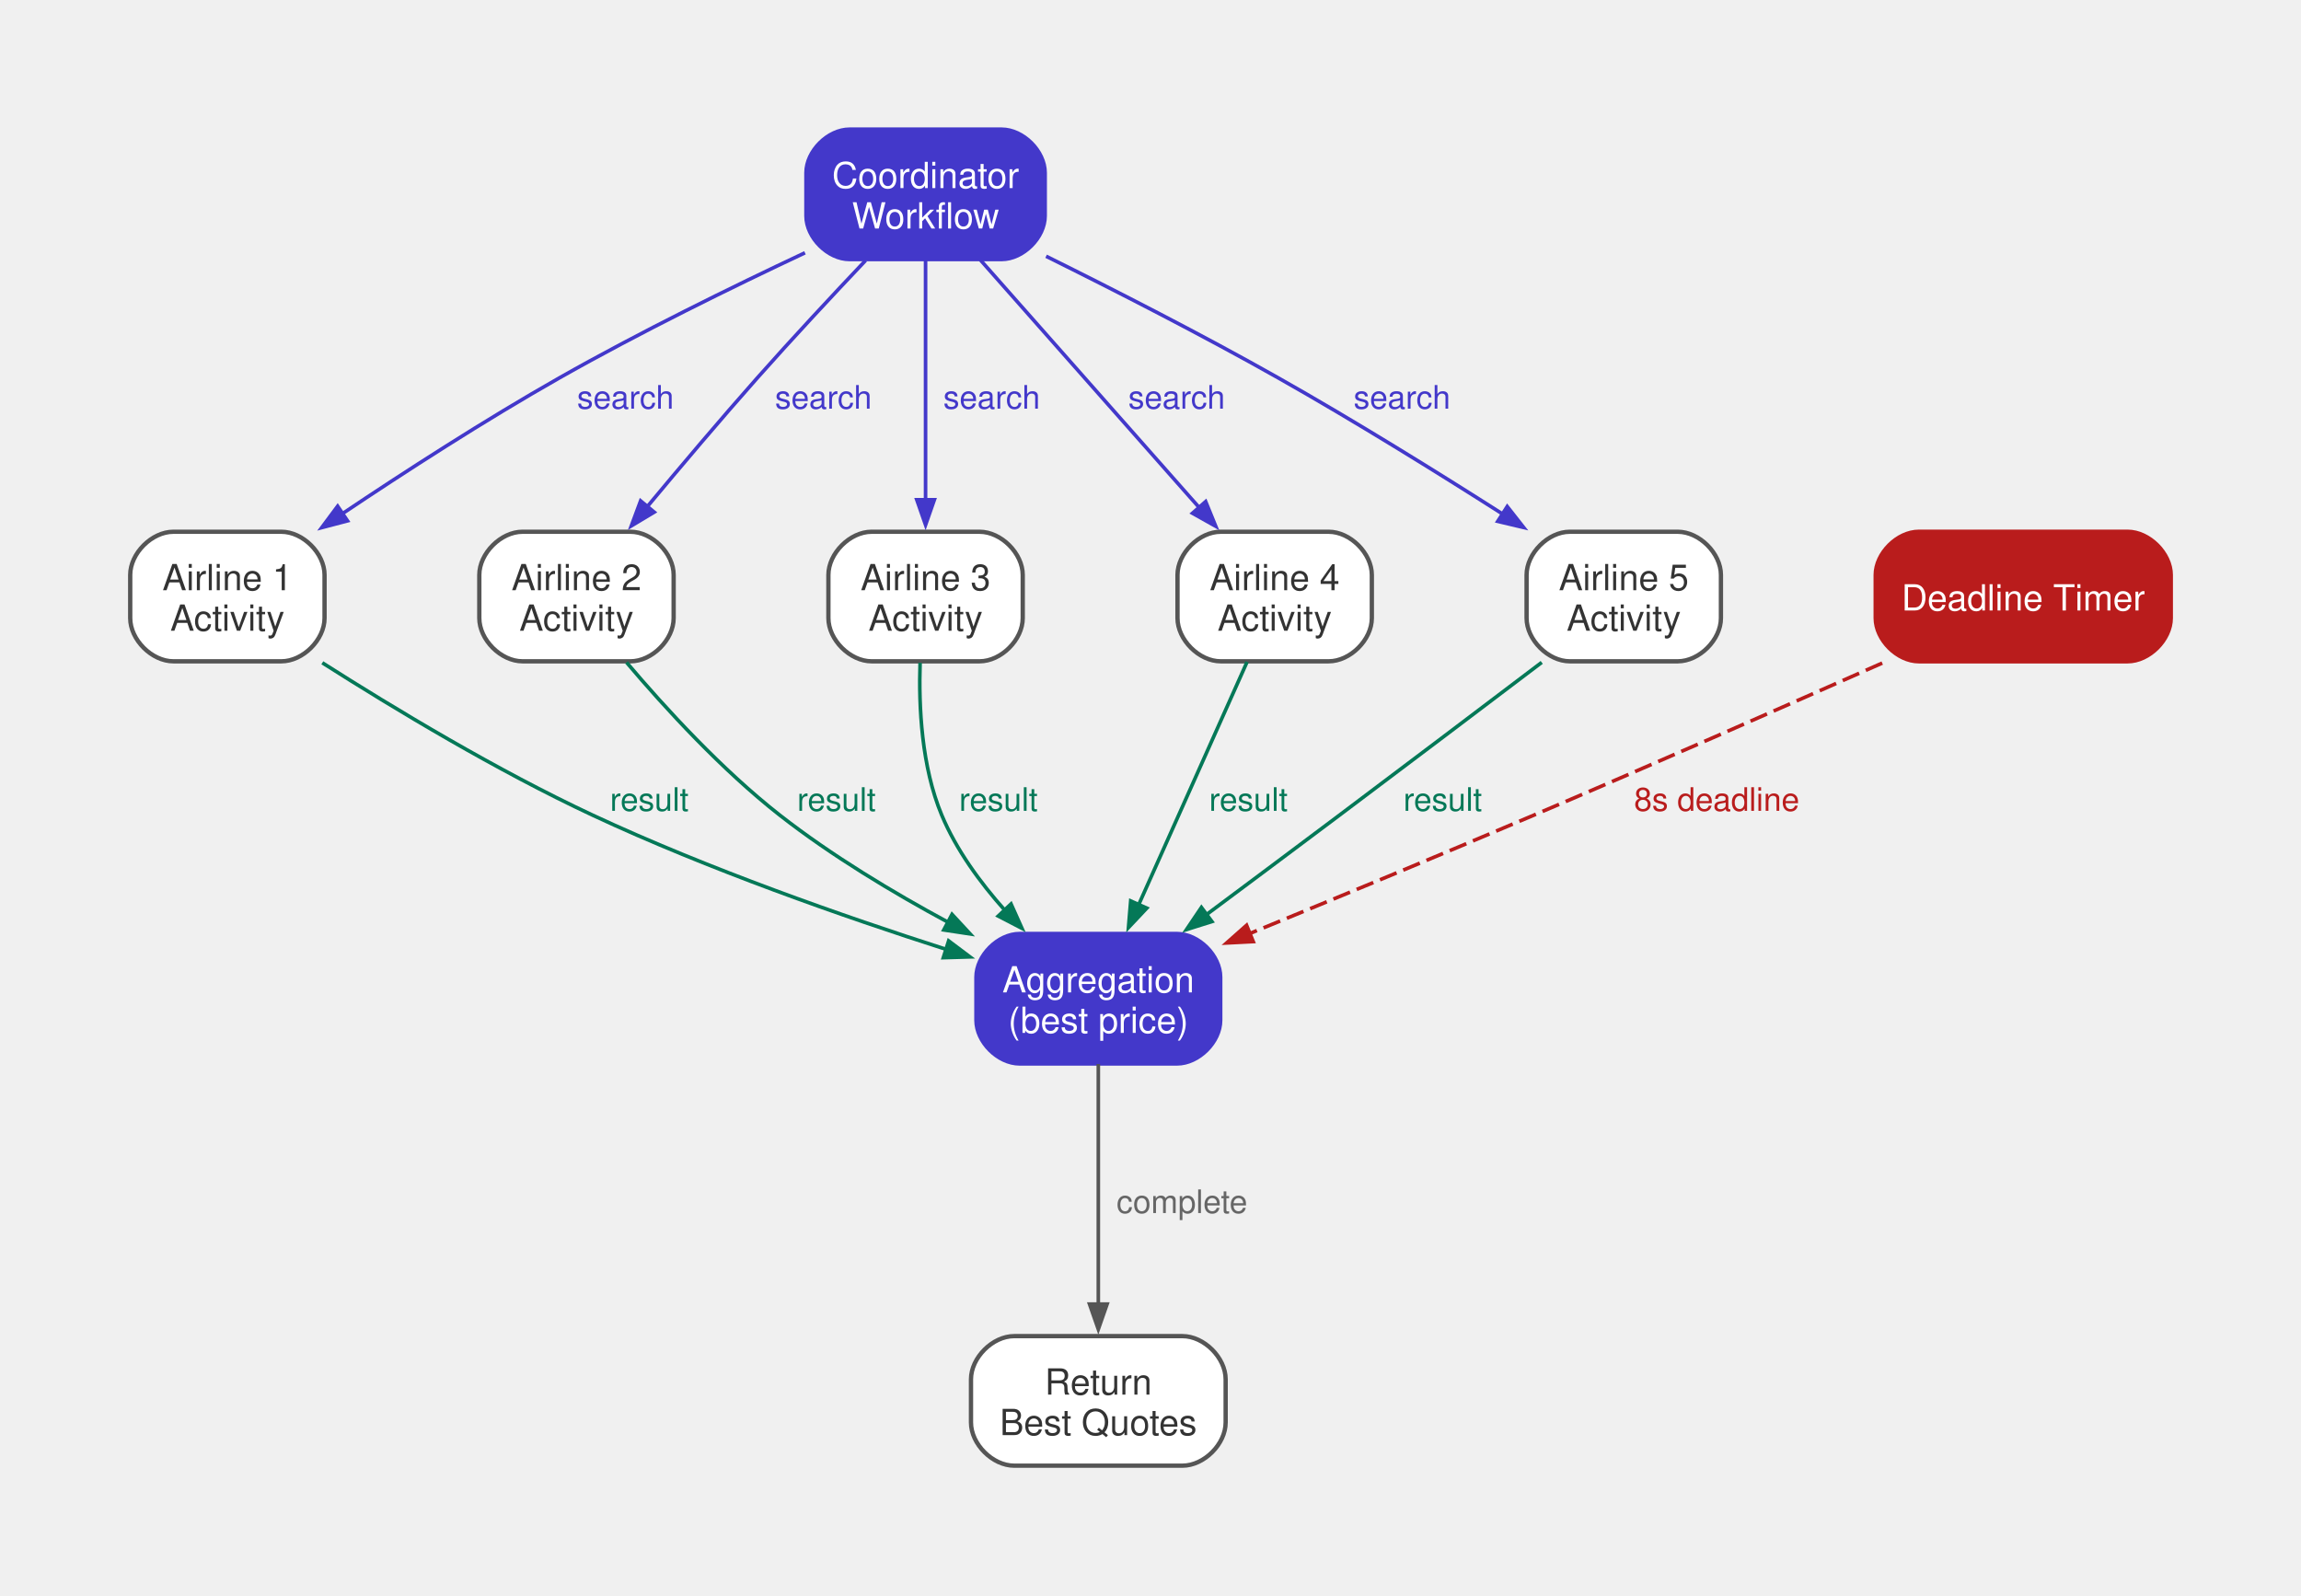
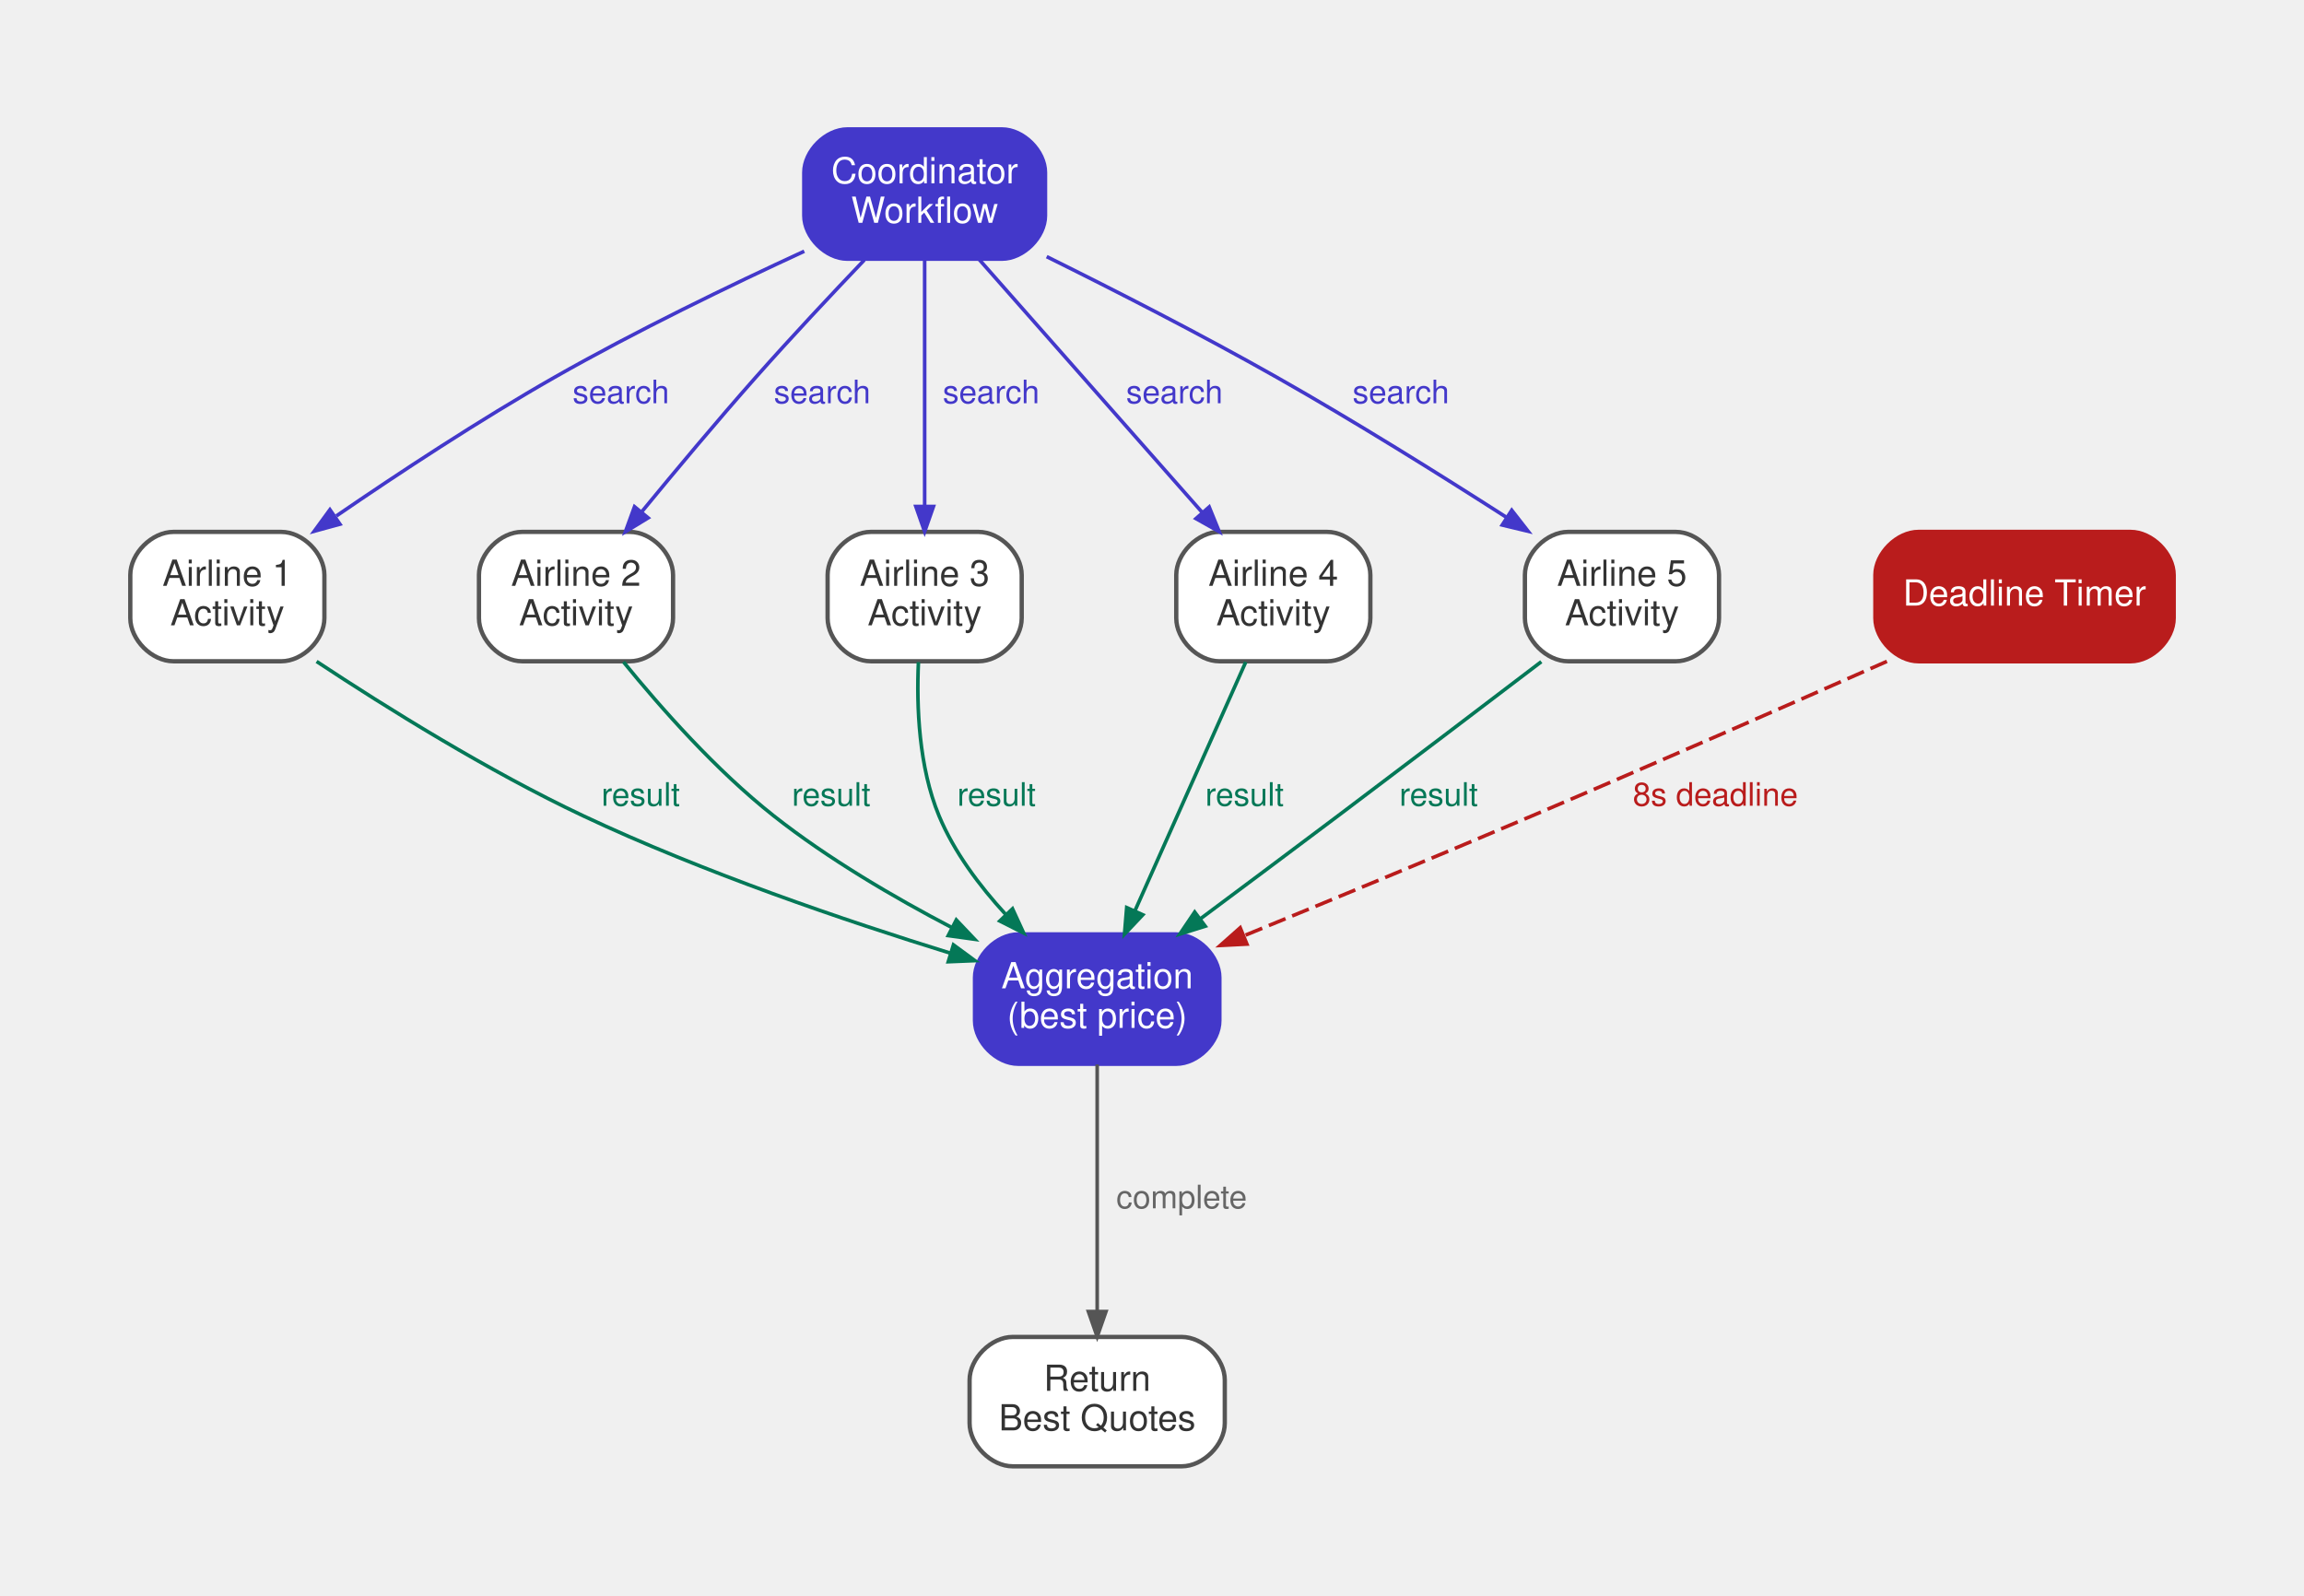
- <svg xmlns="http://www.w3.org/2000/svg" width="639pt" height="443pt" viewBox="0.00 0.00 639.00 443.25">
-   <g id="graph0" class="graph" transform="scale(1 1) rotate(0) translate(36 407.25)">
+ <svg xmlns="http://www.w3.org/2000/svg" width="641pt" height="444pt" viewBox="0.00 0.00 640.50 444.00">
+   <g id="graph0" class="graph" transform="scale(1 1) rotate(0) translate(36 408)">
    <g id="node1" class="node">
-       <path fill="#4338ca" stroke="#4338ca" stroke-width="1.2" d="M242.12,-371.25C242.12,-371.25 199.88,-371.25 199.88,-371.25 193.88,-371.25 187.88,-365.25 187.88,-359.25 187.88,-359.25 187.88,-347.25 187.88,-347.25 187.88,-341.25 193.88,-335.25 199.88,-335.25 199.88,-335.25 242.12,-335.25 242.12,-335.25 248.12,-335.25 254.12,-341.25 254.12,-347.25 254.12,-347.25 254.12,-359.25 254.12,-359.25 254.12,-365.25 248.12,-371.25 242.12,-371.25" />
-       <text text-anchor="middle" x="221" y="-355" font-family="Helvetica,sans-Serif" font-size="10.00" fill="#ffffff">Coordinator</text>
-       <text text-anchor="middle" x="221" y="-343.75" font-family="Helvetica,sans-Serif" font-size="10.00" fill="#ffffff">Workflow</text>
+       <path fill="#4338ca" stroke="#4338ca" stroke-width="1.2" d="M242.5,-372C242.5,-372 199.5,-372 199.5,-372 193.5,-372 187.5,-366 187.5,-360 187.5,-360 187.5,-348 187.5,-348 187.5,-342 193.5,-336 199.5,-336 199.5,-336 242.5,-336 242.5,-336 248.5,-336 254.5,-342 254.5,-348 254.5,-348 254.5,-360 254.5,-360 254.5,-366 248.5,-372 242.5,-372" />
+       <text text-anchor="middle" x="221" y="-357" font-family="Helvetica,sans-Serif" font-size="10.00" fill="#ffffff">Coordinator</text>
+       <text text-anchor="middle" x="221" y="-346" font-family="Helvetica,sans-Serif" font-size="10.00" fill="#ffffff">Workflow</text>
    </g>
    <g id="node2" class="node">
-       <path fill="#ffffff" stroke="#555555" stroke-width="1.2" d="M42,-259.5C42,-259.5 12,-259.5 12,-259.5 6,-259.5 0,-253.5 0,-247.5 0,-247.5 0,-235.5 0,-235.5 0,-229.5 6,-223.5 12,-223.5 12,-223.5 42,-223.5 42,-223.5 48,-223.5 54,-229.5 54,-235.5 54,-235.5 54,-247.5 54,-247.5 54,-253.5 48,-259.5 42,-259.5" />
-       <text text-anchor="middle" x="27" y="-243.25" font-family="Helvetica,sans-Serif" font-size="10.00" fill="#333333">Airline 1</text>
-       <text text-anchor="middle" x="27" y="-232" font-family="Helvetica,sans-Serif" font-size="10.00" fill="#333333">Activity</text>
+       <path fill="#ffffff" stroke="#555555" stroke-width="1.2" d="M42,-260C42,-260 12,-260 12,-260 6,-260 0,-254 0,-248 0,-248 0,-236 0,-236 0,-230 6,-224 12,-224 12,-224 42,-224 42,-224 48,-224 54,-230 54,-236 54,-236 54,-248 54,-248 54,-254 48,-260 42,-260" />
+       <text text-anchor="middle" x="27" y="-245" font-family="Helvetica,sans-Serif" font-size="10.00" fill="#333333">Airline 1</text>
+       <text text-anchor="middle" x="27" y="-234" font-family="Helvetica,sans-Serif" font-size="10.00" fill="#333333">Activity</text>
    </g>
    <g id="edge1" class="edge">
-       <path fill="none" stroke="#4338ca" d="M187.49,-337.01C167.4,-327.57 141.51,-314.87 119.25,-302.25 98.59,-290.54 76.21,-276.09 58.67,-264.33" />
-       <polygon fill="#4338ca" stroke="#4338ca" points="60.38,-262.53 53.21,-260.65 57.64,-266.6 60.38,-262.53" />
-       <text text-anchor="middle" x="137.62" y="-293.7" font-family="Helvetica,sans-Serif" font-size="9.00" fill="#4338ca">  search  </text>
+       <path fill="none" stroke="#4338ca" d="M187.5,-338.09C167.07,-328.67 140.63,-315.88 118,-303 97.2,-291.16 74.74,-276.38 57.34,-264.45" />
+       <polygon fill="#4338ca" stroke="#4338ca" points="58.32,-262.15 51.17,-260.19 55.54,-266.18 58.32,-262.15" />
+       <text text-anchor="middle" x="136.5" y="-295.8" font-family="Helvetica,sans-Serif" font-size="9.00" fill="#4338ca">  search  </text>
    </g>
    <g id="node3" class="node">
-       <path fill="#ffffff" stroke="#555555" stroke-width="1.2" d="M139,-259.5C139,-259.5 109,-259.5 109,-259.5 103,-259.5 97,-253.5 97,-247.5 97,-247.5 97,-235.5 97,-235.5 97,-229.5 103,-223.5 109,-223.5 109,-223.5 139,-223.5 139,-223.5 145,-223.5 151,-229.5 151,-235.5 151,-235.5 151,-247.5 151,-247.5 151,-253.5 145,-259.5 139,-259.5" />
-       <text text-anchor="middle" x="124" y="-243.25" font-family="Helvetica,sans-Serif" font-size="10.00" fill="#333333">Airline 2</text>
-       <text text-anchor="middle" x="124" y="-232" font-family="Helvetica,sans-Serif" font-size="10.00" fill="#333333">Activity</text>
+       <path fill="#ffffff" stroke="#555555" stroke-width="1.2" d="M139,-260C139,-260 109,-260 109,-260 103,-260 97,-254 97,-248 97,-248 97,-236 97,-236 97,-230 103,-224 109,-224 109,-224 139,-224 139,-224 145,-224 151,-230 151,-236 151,-236 151,-248 151,-248 151,-254 145,-260 139,-260" />
+       <text text-anchor="middle" x="124" y="-245" font-family="Helvetica,sans-Serif" font-size="10.00" fill="#333333">Airline 2</text>
+       <text text-anchor="middle" x="124" y="-234" font-family="Helvetica,sans-Serif" font-size="10.00" fill="#333333">Activity</text>
    </g>
    <g id="edge2" class="edge">
-       <path fill="none" stroke="#4338ca" d="M204.33,-334.87C195.3,-325.35 184.03,-313.27 174.25,-302.25 163.97,-290.66 152.86,-277.51 143.7,-266.51" />
-       <polygon fill="#4338ca" stroke="#4338ca" points="145.6,-264.95 139.24,-261.13 141.82,-268.08 145.6,-264.95" />
-       <text text-anchor="middle" x="192.62" y="-293.7" font-family="Helvetica,sans-Serif" font-size="9.00" fill="#4338ca">  search  </text>
+       <path fill="none" stroke="#4338ca" d="M204.21,-335.65C195.13,-326.14 183.79,-314.06 174,-303 163.28,-290.9 151.71,-277.05 142.39,-265.72" />
+       <polygon fill="#4338ca" stroke="#4338ca" points="144.07,-263.9 137.74,-260.04 140.28,-267.01 144.07,-263.9" />
+       <text text-anchor="middle" x="192.5" y="-295.8" font-family="Helvetica,sans-Serif" font-size="9.00" fill="#4338ca">  search  </text>
    </g>
    <g id="node4" class="node">
-       <path fill="#ffffff" stroke="#555555" stroke-width="1.2" d="M236,-259.5C236,-259.5 206,-259.5 206,-259.5 200,-259.5 194,-253.5 194,-247.5 194,-247.5 194,-235.5 194,-235.5 194,-229.5 200,-223.5 206,-223.5 206,-223.5 236,-223.5 236,-223.5 242,-223.5 248,-229.5 248,-235.5 248,-235.5 248,-247.5 248,-247.5 248,-253.5 242,-259.5 236,-259.5" />
-       <text text-anchor="middle" x="221" y="-243.25" font-family="Helvetica,sans-Serif" font-size="10.00" fill="#333333">Airline 3</text>
-       <text text-anchor="middle" x="221" y="-232" font-family="Helvetica,sans-Serif" font-size="10.00" fill="#333333">Activity</text>
+       <path fill="#ffffff" stroke="#555555" stroke-width="1.2" d="M236,-260C236,-260 206,-260 206,-260 200,-260 194,-254 194,-248 194,-248 194,-236 194,-236 194,-230 200,-224 206,-224 206,-224 236,-224 236,-224 242,-224 248,-230 248,-236 248,-236 248,-248 248,-248 248,-254 242,-260 236,-260" />
+       <text text-anchor="middle" x="221" y="-245" font-family="Helvetica,sans-Serif" font-size="10.00" fill="#333333">Airline 3</text>
+       <text text-anchor="middle" x="221" y="-234" font-family="Helvetica,sans-Serif" font-size="10.00" fill="#333333">Activity</text>
    </g>
    <g id="edge3" class="edge">
-       <path fill="none" stroke="#4338ca" d="M221,-335.1C221,-317.17 221,-288.81 221,-268.2" />
-       <polygon fill="#4338ca" stroke="#4338ca" points="223.45,-268.4 221,-261.4 218.55,-268.4 223.45,-268.4" />
-       <text text-anchor="middle" x="239.38" y="-293.7" font-family="Helvetica,sans-Serif" font-size="9.00" fill="#4338ca">  search  </text>
+       <path fill="none" stroke="#4338ca" d="M221,-335.81C221,-317.41 221,-288.05 221,-267.29" />
+       <polygon fill="#4338ca" stroke="#4338ca" points="223.45,-267.07 221,-260.07 218.55,-267.07 223.45,-267.07" />
+       <text text-anchor="middle" x="239.5" y="-295.8" font-family="Helvetica,sans-Serif" font-size="9.00" fill="#4338ca">  search  </text>
    </g>
    <g id="node5" class="node">
-       <path fill="#ffffff" stroke="#555555" stroke-width="1.2" d="M333,-259.5C333,-259.5 303,-259.5 303,-259.5 297,-259.5 291,-253.5 291,-247.5 291,-247.5 291,-235.5 291,-235.5 291,-229.5 297,-223.5 303,-223.5 303,-223.5 333,-223.5 333,-223.5 339,-223.5 345,-229.5 345,-235.5 345,-235.5 345,-247.5 345,-247.5 345,-253.5 339,-259.5 333,-259.5" />
-       <text text-anchor="middle" x="318" y="-243.25" font-family="Helvetica,sans-Serif" font-size="10.00" fill="#333333">Airline 4</text>
-       <text text-anchor="middle" x="318" y="-232" font-family="Helvetica,sans-Serif" font-size="10.00" fill="#333333">Activity</text>
+       <path fill="#ffffff" stroke="#555555" stroke-width="1.2" d="M333,-260C333,-260 303,-260 303,-260 297,-260 291,-254 291,-248 291,-248 291,-236 291,-236 291,-230 297,-224 303,-224 303,-224 333,-224 333,-224 339,-224 345,-230 345,-236 345,-236 345,-248 345,-248 345,-254 339,-260 333,-260" />
+       <text text-anchor="middle" x="318" y="-245" font-family="Helvetica,sans-Serif" font-size="10.00" fill="#333333">Airline 4</text>
+       <text text-anchor="middle" x="318" y="-234" font-family="Helvetica,sans-Serif" font-size="10.00" fill="#333333">Activity</text>
    </g>
    <g id="edge4" class="edge">
-       <path fill="none" stroke="#4338ca" d="M236.16,-335.1C252.57,-316.53 278.87,-286.77 297.21,-266.02" />
-       <polygon fill="#4338ca" stroke="#4338ca" points="298.83,-267.89 301.63,-261.02 295.16,-264.65 298.83,-267.89" />
-       <text text-anchor="middle" x="290.78" y="-293.7" font-family="Helvetica,sans-Serif" font-size="9.00" fill="#4338ca">  search  </text>
+       <path fill="none" stroke="#4338ca" d="M236.16,-335.81C252.88,-316.84 279.87,-286.24 298.24,-265.4" />
+       <polygon fill="#4338ca" stroke="#4338ca" points="300.16,-266.94 302.95,-260.07 296.48,-263.7 300.16,-266.94" />
+       <text text-anchor="middle" x="290.5" y="-295.8" font-family="Helvetica,sans-Serif" font-size="9.00" fill="#4338ca">  search  </text>
    </g>
    <g id="node6" class="node">
-       <path fill="#ffffff" stroke="#555555" stroke-width="1.2" d="M430,-259.5C430,-259.5 400,-259.5 400,-259.5 394,-259.5 388,-253.5 388,-247.5 388,-247.5 388,-235.5 388,-235.5 388,-229.5 394,-223.5 400,-223.5 400,-223.5 430,-223.5 430,-223.5 436,-223.5 442,-229.5 442,-235.5 442,-235.5 442,-247.5 442,-247.5 442,-253.5 436,-259.5 430,-259.5" />
-       <text text-anchor="middle" x="415" y="-243.25" font-family="Helvetica,sans-Serif" font-size="10.00" fill="#333333">Airline 5</text>
-       <text text-anchor="middle" x="415" y="-232" font-family="Helvetica,sans-Serif" font-size="10.00" fill="#333333">Activity</text>
+       <path fill="#ffffff" stroke="#555555" stroke-width="1.2" d="M430,-260C430,-260 400,-260 400,-260 394,-260 388,-254 388,-248 388,-248 388,-236 388,-236 388,-230 394,-224 400,-224 400,-224 430,-224 430,-224 436,-224 442,-230 442,-236 442,-236 442,-248 442,-248 442,-254 436,-260 430,-260" />
+       <text text-anchor="middle" x="415" y="-245" font-family="Helvetica,sans-Serif" font-size="10.00" fill="#333333">Airline 5</text>
+       <text text-anchor="middle" x="415" y="-234" font-family="Helvetica,sans-Serif" font-size="10.00" fill="#333333">Activity</text>
    </g>
    <g id="edge5" class="edge">
-       <path fill="none" stroke="#4338ca" d="M254.49,-336.05C273.6,-326.58 297.88,-314.18 319,-302.25 340.12,-290.32 363.23,-275.98 381.48,-264.34" />
-       <polygon fill="#4338ca" stroke="#4338ca" points="382.62,-266.51 387.2,-260.68 379.98,-262.39 382.62,-266.51" />
-       <text text-anchor="middle" x="353.39" y="-293.7" font-family="Helvetica,sans-Serif" font-size="9.00" fill="#4338ca">  search  </text>
+       <path fill="none" stroke="#4338ca" d="M254.95,-336.59C273.99,-327.16 298.06,-314.86 319,-303 340.67,-290.73 364.4,-275.91 382.84,-264.07" />
+       <polygon fill="#4338ca" stroke="#4338ca" points="384.33,-266.03 388.89,-260.18 381.68,-261.91 384.33,-266.03" />
+       <text text-anchor="middle" x="353.5" y="-295.8" font-family="Helvetica,sans-Serif" font-size="9.00" fill="#4338ca">  search  </text>
    </g>
    <g id="node7" class="node">
-       <path fill="#4338ca" stroke="#4338ca" stroke-width="1.2" d="M290.88,-147.75C290.88,-147.75 247.12,-147.75 247.12,-147.75 241.12,-147.75 235.12,-141.75 235.12,-135.75 235.12,-135.75 235.12,-123.75 235.12,-123.75 235.12,-117.75 241.12,-111.75 247.12,-111.75 247.12,-111.75 290.88,-111.75 290.88,-111.75 296.88,-111.75 302.88,-117.75 302.88,-123.75 302.88,-123.75 302.88,-135.75 302.88,-135.75 302.88,-141.75 296.88,-147.75 290.88,-147.75" />
-       <text text-anchor="middle" x="269" y="-131.5" font-family="Helvetica,sans-Serif" font-size="10.00" fill="#ffffff">Aggregation</text>
-       <text text-anchor="middle" x="269" y="-120.25" font-family="Helvetica,sans-Serif" font-size="10.00" fill="#ffffff">(best price)</text>
+       <path fill="#4338ca" stroke="#4338ca" stroke-width="1.2" d="M291,-148C291,-148 247,-148 247,-148 241,-148 235,-142 235,-136 235,-136 235,-124 235,-124 235,-118 241,-112 247,-112 247,-112 291,-112 291,-112 297,-112 303,-118 303,-124 303,-124 303,-136 303,-136 303,-142 297,-148 291,-148" />
+       <text text-anchor="middle" x="269" y="-133" font-family="Helvetica,sans-Serif" font-size="10.00" fill="#ffffff">Aggregation</text>
+       <text text-anchor="middle" x="269" y="-122" font-family="Helvetica,sans-Serif" font-size="10.00" fill="#ffffff">(best price)</text>
    </g>
    <g id="edge6" class="edge">
-       <path fill="none" stroke="#047857" d="M53.38,-223.09C73.44,-210.32 102.01,-193.12 128.5,-180.75 160.53,-165.79 198.35,-152.57 226.68,-143.48" />
-       <polygon fill="#047857" stroke="#047857" points="227.41,-145.82 233.34,-141.37 225.93,-141.15 227.41,-145.82" />
-       <text text-anchor="middle" x="144.25" y="-181.95" font-family="Helvetica,sans-Serif" font-size="9.00" fill="#047857">  result  </text>
+       <path fill="none" stroke="#047857" d="M51.83,-223.95C71.38,-211.03 99.64,-193.43 126,-181 159.36,-165.27 199.09,-151.77 228.2,-142.77" />
+       <polygon fill="#047857" stroke="#047857" points="229.01,-145.09 234.98,-140.7 227.57,-140.4 229.01,-145.09" />
+       <text text-anchor="middle" x="142" y="-183.8" font-family="Helvetica,sans-Serif" font-size="9.00" fill="#047857">  result  </text>
    </g>
    <g id="edge7" class="edge">
-       <path fill="none" stroke="#047857" d="M137.91,-223.2C148.67,-210.5 164.42,-193.33 180.5,-180.75 194.83,-169.54 211.98,-159.24 227.35,-150.95" />
-       <polygon fill="#047857" stroke="#047857" points="228.35,-153.19 233.39,-147.75 226.06,-148.86 228.35,-153.19" />
-       <text text-anchor="middle" x="196.25" y="-181.95" font-family="Helvetica,sans-Serif" font-size="9.00" fill="#047857">  result  </text>
+       <path fill="none" stroke="#047857" d="M137.2,-223.83C147.62,-211.01 163.02,-193.6 179,-181 194.11,-169.08 212.44,-158.33 228.6,-149.89" />
+       <polygon fill="#047857" stroke="#047857" points="229.8,-152.03 234.91,-146.65 227.56,-147.67 229.8,-152.03" />
+       <text text-anchor="middle" x="195" y="-183.8" font-family="Helvetica,sans-Serif" font-size="9.00" fill="#047857">  result  </text>
    </g>
    <g id="edge8" class="edge">
-       <path fill="none" stroke="#047857" d="M219.48,-223.09C219.07,-210.8 219.89,-194.19 225.5,-180.75 229.52,-171.13 236.14,-162.05 243.02,-154.34" />
-       <polygon fill="#047857" stroke="#047857" points="244.75,-156.08 247.78,-149.31 241.19,-152.72 244.75,-156.08" />
-       <text text-anchor="middle" x="241.25" y="-181.95" font-family="Helvetica,sans-Serif" font-size="9.00" fill="#047857">  result  </text>
+       <path fill="none" stroke="#047857" d="M219.27,-223.78C218.71,-211.41 219.35,-194.59 225,-181 229.18,-170.94 236.25,-161.51 243.51,-153.61" />
+       <polygon fill="#047857" stroke="#047857" points="245.44,-155.13 248.54,-148.39 241.91,-151.73 245.44,-155.13" />
+       <text text-anchor="middle" x="241" y="-183.8" font-family="Helvetica,sans-Serif" font-size="9.00" fill="#047857">  result  </text>
    </g>
    <g id="edge9" class="edge">
-       <path fill="none" stroke="#047857" d="M310.34,-223.35C302.26,-205.26 289.45,-176.55 280.23,-155.9" />
-       <polygon fill="#047857" stroke="#047857" points="282.47,-154.92 277.38,-149.52 278,-156.91 282.47,-154.92" />
-       <text text-anchor="middle" x="310.72" y="-181.95" font-family="Helvetica,sans-Serif" font-size="9.00" fill="#047857">  result  </text>
+       <path fill="none" stroke="#047857" d="M310.34,-223.81C302.04,-205.17 288.72,-175.28 279.46,-154.48" />
+       <polygon fill="#047857" stroke="#047857" points="281.69,-153.46 276.6,-148.07 277.21,-155.46 281.69,-153.46" />
+       <text text-anchor="middle" x="310" y="-183.8" font-family="Helvetica,sans-Serif" font-size="9.00" fill="#047857">  result  </text>
    </g>
    <g id="edge10" class="edge">
-       <path fill="none" stroke="#047857" d="M392.21,-223.2C376.45,-211.25 354.97,-195 336,-180.75 323.87,-171.64 310.49,-161.64 298.88,-152.99" />
-       <polygon fill="#047857" stroke="#047857" points="300.57,-151.19 293.5,-148.97 297.65,-155.12 300.57,-151.19" />
-       <text text-anchor="middle" x="364.7" y="-181.95" font-family="Helvetica,sans-Serif" font-size="9.00" fill="#047857">  result  </text>
+       <path fill="none" stroke="#047857" d="M392.56,-223.88C376.77,-211.85 355.13,-195.4 336,-181 323.44,-171.55 309.52,-161.15 297.64,-152.29" />
+       <polygon fill="#047857" stroke="#047857" points="299.06,-150.29 291.98,-148.08 296.13,-154.22 299.06,-150.29" />
+       <text text-anchor="middle" x="364" y="-183.8" font-family="Helvetica,sans-Serif" font-size="9.00" fill="#047857">  result  </text>
    </g>
    <g id="node9" class="node">
-       <path fill="#ffffff" stroke="#555555" stroke-width="1.2" d="M292.38,-36C292.38,-36 245.62,-36 245.62,-36 239.62,-36 233.62,-30 233.62,-24 233.62,-24 233.62,-12 233.62,-12 233.62,-6 239.62,0 245.62,0 245.62,0 292.38,0 292.38,0 298.38,0 304.38,-6 304.38,-12 304.38,-12 304.38,-24 304.38,-24 304.38,-30 298.38,-36 292.38,-36" />
-       <text text-anchor="middle" x="269" y="-19.75" font-family="Helvetica,sans-Serif" font-size="10.00" fill="#333333">Return</text>
-       <text text-anchor="middle" x="269" y="-8.5" font-family="Helvetica,sans-Serif" font-size="10.00" fill="#333333">Best Quotes</text>
+       <path fill="#ffffff" stroke="#555555" stroke-width="1.2" d="M292.5,-36C292.5,-36 245.5,-36 245.5,-36 239.5,-36 233.5,-30 233.5,-24 233.5,-24 233.5,-12 233.5,-12 233.5,-6 239.5,0 245.5,0 245.5,0 292.5,0 292.5,0 298.5,0 304.5,-6 304.5,-12 304.5,-12 304.5,-24 304.5,-24 304.5,-30 298.5,-36 292.5,-36" />
+       <text text-anchor="middle" x="269" y="-21" font-family="Helvetica,sans-Serif" font-size="10.00" fill="#333333">Return</text>
+       <text text-anchor="middle" x="269" y="-10" font-family="Helvetica,sans-Serif" font-size="10.00" fill="#333333">Best Quotes</text>
    </g>
    <g id="edge12" class="edge">
-       <path fill="none" stroke="#555555" d="M269,-111.6C269,-93.67 269,-65.31 269,-44.7" />
-       <polygon fill="#555555" stroke="#555555" points="271.45,-44.9 269,-37.9 266.55,-44.9 271.45,-44.9" />
-       <text text-anchor="middle" x="292.25" y="-70.2" font-family="Helvetica,sans-Serif" font-size="9.00" fill="#666666">  complete  </text>
+       <path fill="none" stroke="#555555" d="M269,-111.81C269,-93.41 269,-64.05 269,-43.29" />
+       <polygon fill="#555555" stroke="#555555" points="271.45,-43.07 269,-36.07 266.55,-43.07 271.45,-43.07" />
+       <text text-anchor="middle" x="292.5" y="-71.8" font-family="Helvetica,sans-Serif" font-size="9.00" fill="#666666">  complete  </text>
    </g>
    <g id="node8" class="node">
-       <path fill="#b91c1c" stroke="#b91c1c" stroke-width="1.2" d="M555,-259.5C555,-259.5 497,-259.5 497,-259.5 491,-259.5 485,-253.5 485,-247.5 485,-247.5 485,-235.5 485,-235.5 485,-229.5 491,-223.5 497,-223.5 497,-223.5 555,-223.5 555,-223.5 561,-223.5 567,-229.5 567,-235.5 567,-235.5 567,-247.5 567,-247.5 567,-253.5 561,-259.5 555,-259.5" />
-       <text text-anchor="middle" x="526" y="-237.62" font-family="Helvetica,sans-Serif" font-size="10.00" fill="#ffffff">Deadline Timer</text>
+       <path fill="#b91c1c" stroke="#b91c1c" stroke-width="1.2" d="M556.5,-260C556.5,-260 497.5,-260 497.5,-260 491.5,-260 485.5,-254 485.5,-248 485.5,-248 485.5,-236 485.5,-236 485.5,-230 491.5,-224 497.5,-224 497.5,-224 556.5,-224 556.5,-224 562.5,-224 568.5,-230 568.5,-236 568.5,-236 568.5,-248 568.5,-248 568.5,-254 562.5,-260 556.5,-260" />
+       <text text-anchor="middle" x="527" y="-239.5" font-family="Helvetica,sans-Serif" font-size="10.00" fill="#ffffff">Deadline Timer</text>
    </g>
    <g id="edge11" class="edge">
-       <path fill="none" stroke="#b91c1c" stroke-dasharray="5,2" d="M486.82,-223.01C459.7,-210.98 422.74,-194.7 390,-180.75 363.79,-169.58 334.25,-157.36 310.91,-147.8" />
-       <polygon fill="#b91c1c" stroke="#b91c1c" points="312.05,-145.62 304.65,-145.24 310.2,-150.16 312.05,-145.62" />
-       <text text-anchor="middle" x="440.84" y="-181.95" font-family="Helvetica,sans-Serif" font-size="9.00" fill="#b91c1c">  8s deadline  </text>
+       <path fill="none" stroke="#b91c1c" stroke-dasharray="5,2" d="M488.71,-223.97C461.29,-211.84 423.45,-195.23 390,-181 363.45,-169.7 333.47,-157.31 309.99,-147.69" />
+       <polygon fill="#b91c1c" stroke="#b91c1c" points="310.65,-145.31 303.24,-144.93 308.79,-149.85 310.65,-145.31" />
+       <text text-anchor="middle" x="441" y="-183.8" font-family="Helvetica,sans-Serif" font-size="9.00" fill="#b91c1c">  8s deadline  </text>
    </g>
  </g>
</svg>
